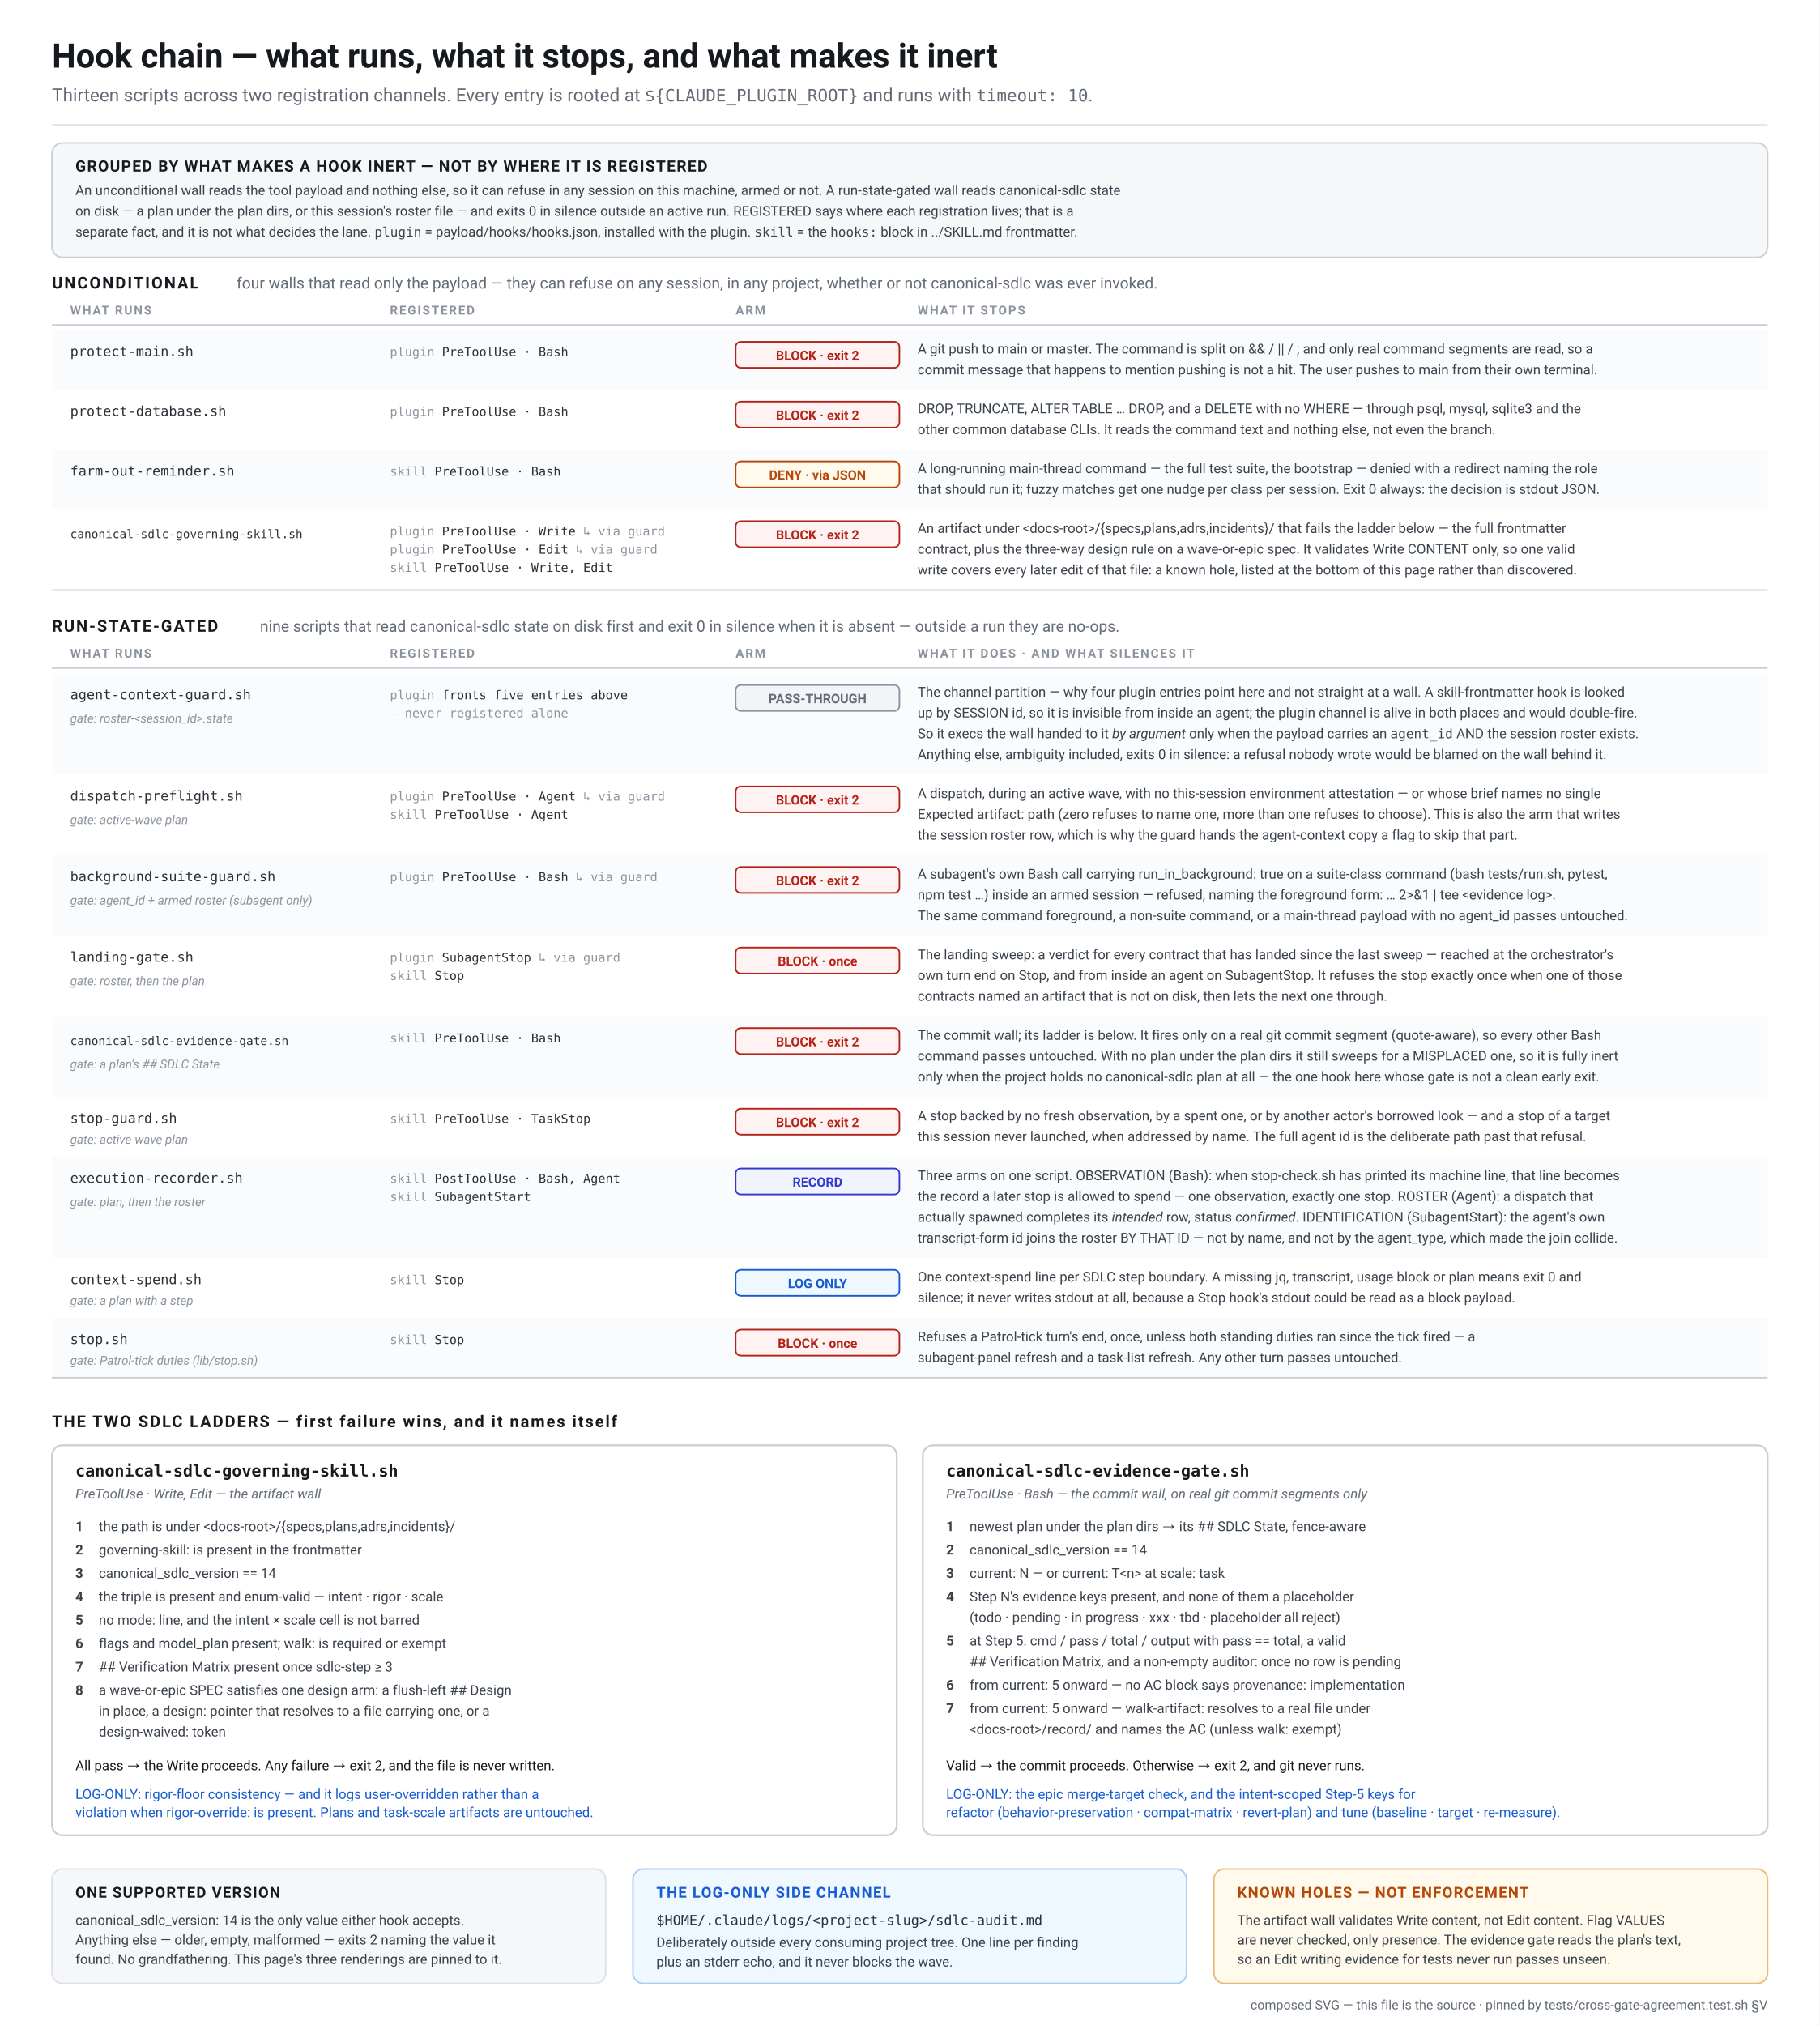
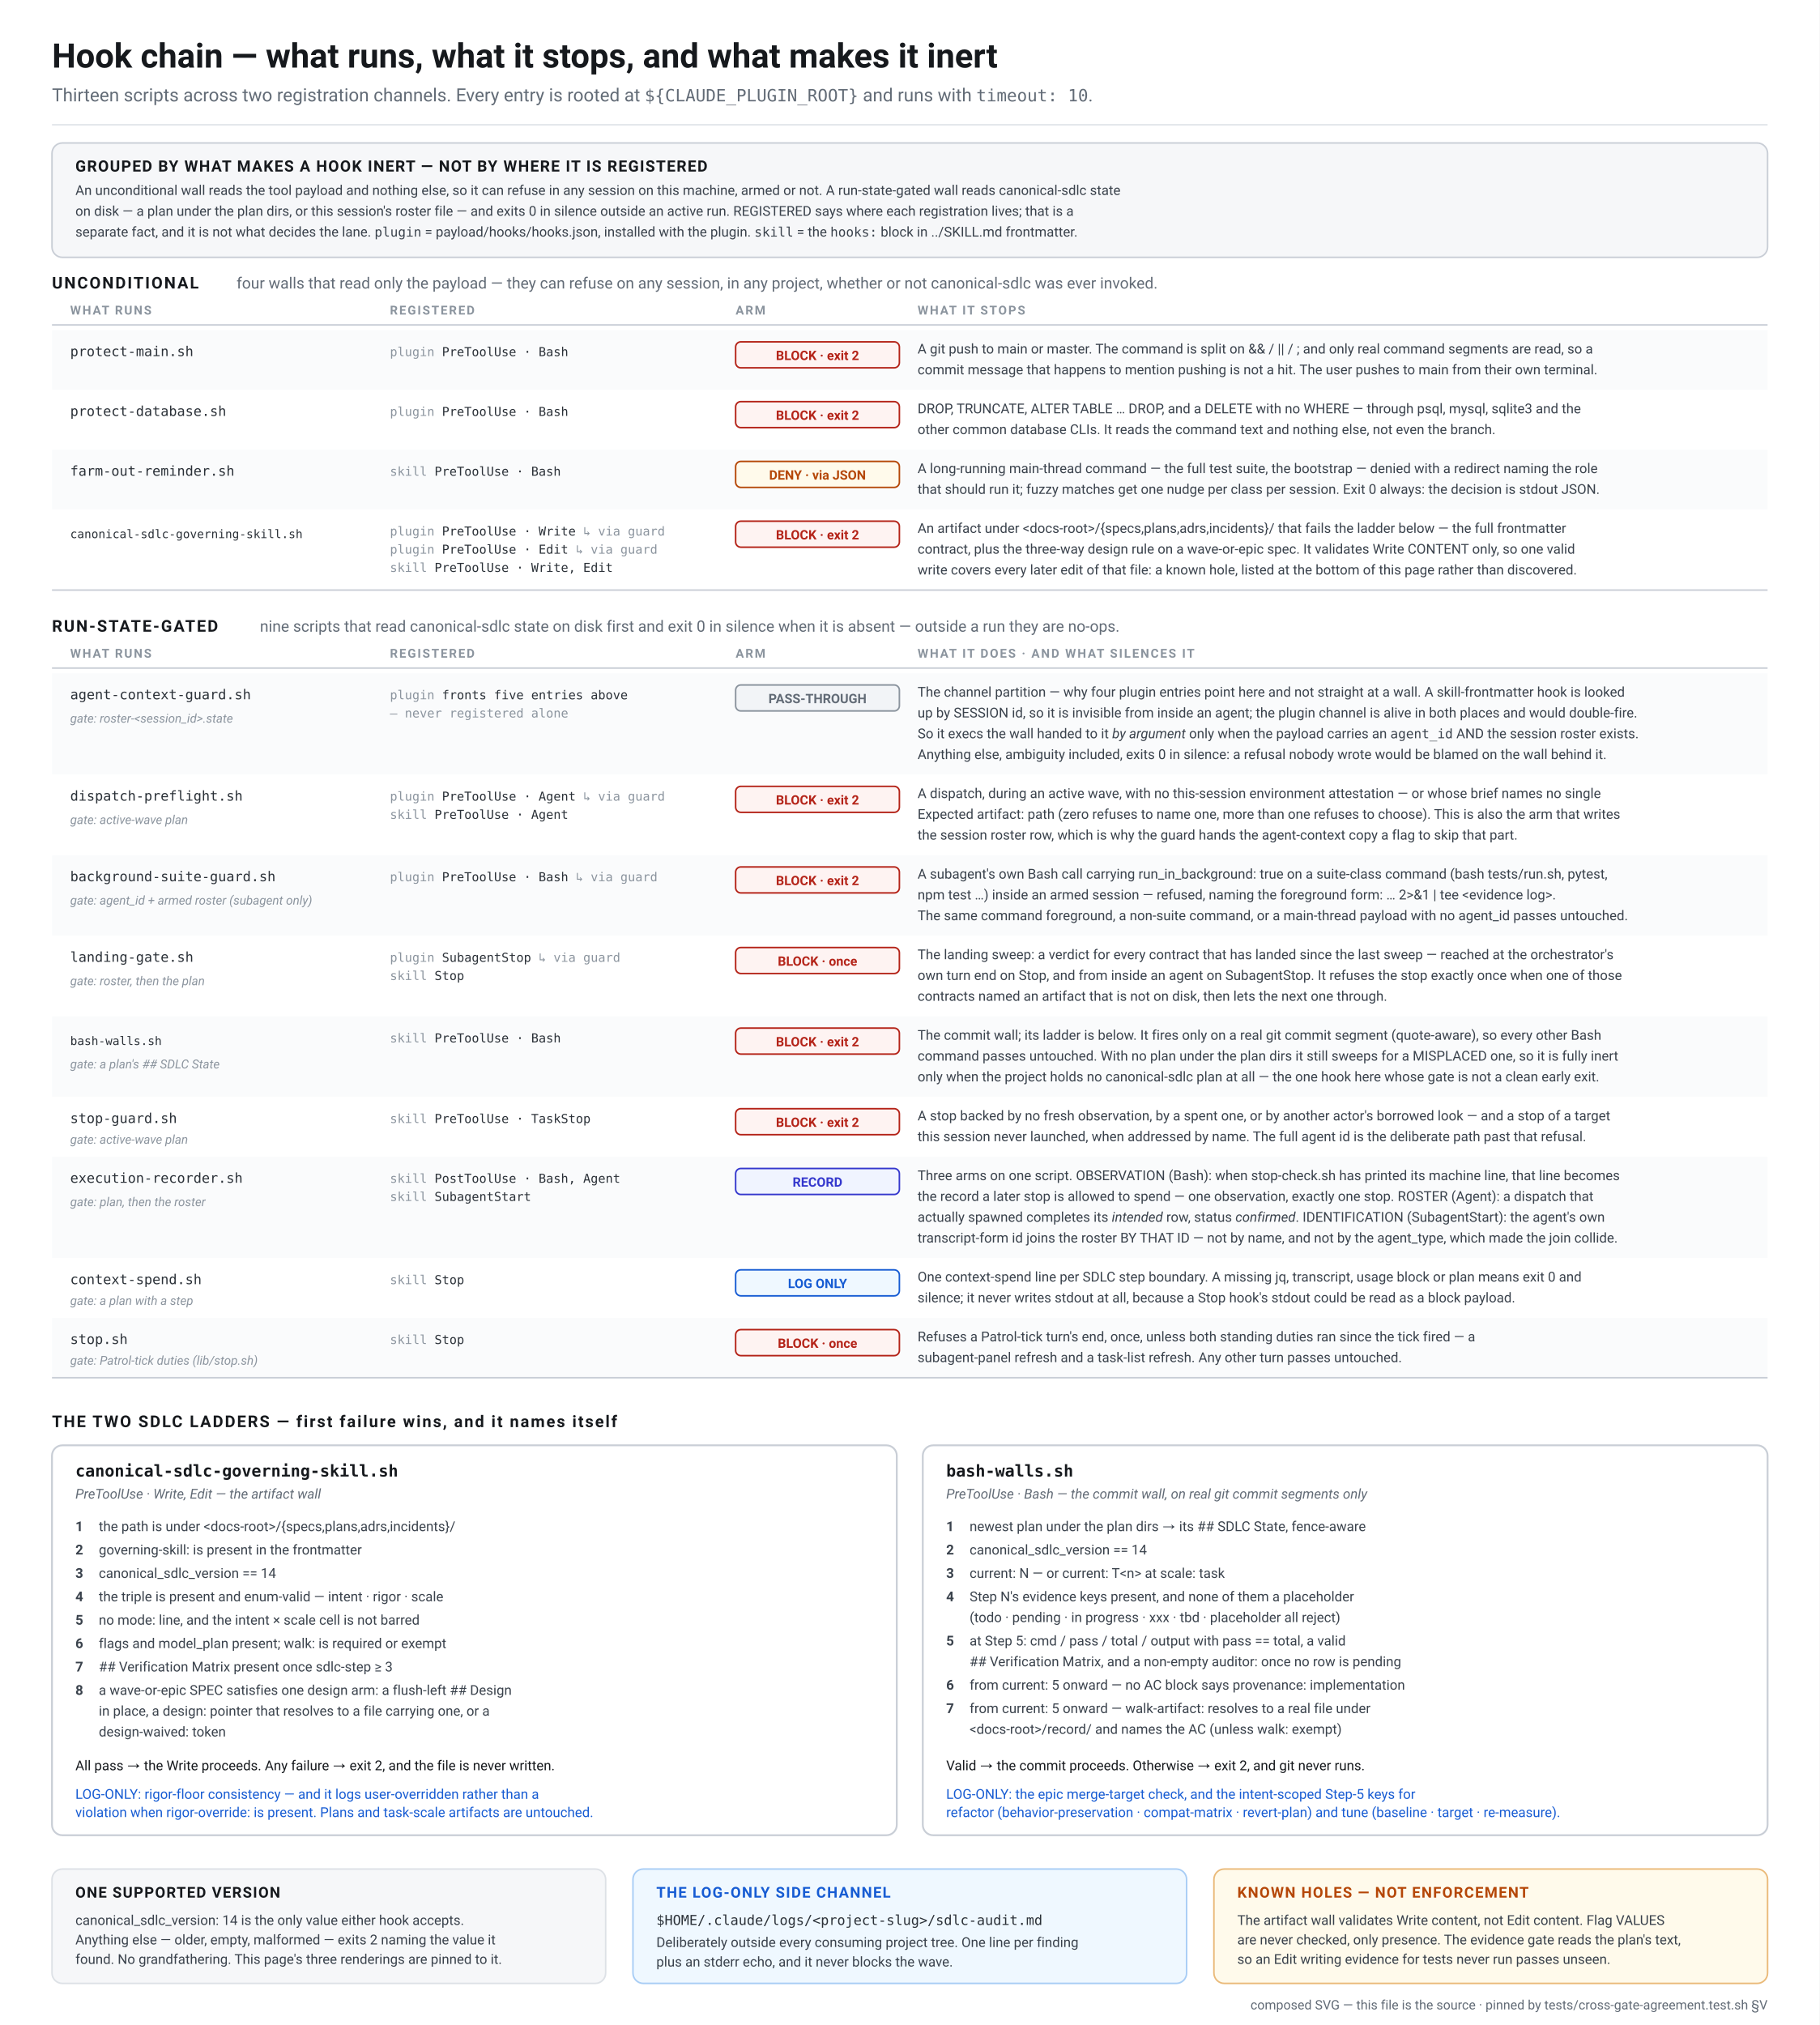
<svg xmlns="http://www.w3.org/2000/svg" width="1400" height="1558" viewBox="0 0 1400 1558" font-family="ui-sans-serif, -apple-system, BlinkMacSystemFont, 'Segoe UI', Roboto, Helvetica, Arial, sans-serif">
  <rect x="0" y="0" width="1400" height="1558" fill="#ffffff" />
  <text x="40" y="52" font-size="26" font-weight="700" fill="#16191d">Hook chain — what runs, what it stops, and what makes it inert</text>
  <text x="40" y="78" font-size="14" fill="#626b76">Thirteen scripts across two registration channels. Every entry is rooted at <tspan font-family="ui-monospace, SFMono-Regular, Menlo, Consolas, monospace" font-size="13">${CLAUDE_PLUGIN_ROOT}</tspan> and runs with <tspan font-family="ui-monospace, SFMono-Regular, Menlo, Consolas, monospace" font-size="13">timeout: 10</tspan>.</text>
  <line x1="40" y1="96" x2="1360" y2="96" stroke="#dde1e6" stroke-width="1" />
  <rect x="40" y="110" width="1320" height="88" rx="8" fill="#f6f7f9" stroke="#c9ced6" stroke-width="1.2" />
  <text x="58" y="132" font-size="12" font-weight="700" letter-spacing="0.8" fill="#16191d">GROUPED BY WHAT MAKES A HOOK INERT — NOT BY WHERE IT IS REGISTERED</text>
  <text x="58" y="150" font-size="10.5" fill="#3a424c">An unconditional wall reads the tool payload and nothing else, so it can refuse in any session on this machine, armed or not. A run-state-gated wall reads canonical-sdlc state</text>
  <text x="58" y="166" font-size="10.5" fill="#3a424c">on disk — a plan under the plan dirs, or this session's roster file — and exits 0 in silence outside an active run. REGISTERED says where each registration lives; that is a</text>
  <text x="58" y="182" font-size="10.5" fill="#3a424c">separate fact, and it is not what decides the lane. <tspan font-family="ui-monospace, SFMono-Regular, Menlo, Consolas, monospace" font-size="10">plugin</tspan> = payload/hooks/hooks.json, installed with the plugin. <tspan font-family="ui-monospace, SFMono-Regular, Menlo, Consolas, monospace" font-size="10">skill</tspan> = the <tspan font-family="ui-monospace, SFMono-Regular, Menlo, Consolas, monospace" font-size="10">hooks:</tspan> block in ../SKILL.md frontmatter.</text>
  <text x="40" y="222" font-size="12.5" font-weight="700" letter-spacing="1.2" fill="#16191d">UNCONDITIONAL</text>
  <text x="182" y="222" font-size="12" fill="#626b76">four walls that read only the payload — they can refuse on any session, in any project, whether or not canonical-sdlc was ever invoked.</text>
  <text x="54" y="242" font-size="9.5" font-weight="700" letter-spacing="1.1" fill="#8b949e">WHAT RUNS</text>
  <text x="300" y="242" font-size="9.5" font-weight="700" letter-spacing="1.1" fill="#8b949e">REGISTERED</text>
  <text x="566" y="242" font-size="9.5" font-weight="700" letter-spacing="1.1" fill="#8b949e">ARM</text>
  <text x="706" y="242" font-size="9.5" font-weight="700" letter-spacing="1.1" fill="#8b949e">WHAT IT STOPS</text>
  <line x1="40" y1="250" x2="1360" y2="250" stroke="#c9ced6" stroke-width="1.2" />
  <rect x="40" y="254" width="1320" height="46" fill="#fafbfc" />
  <text x="54" y="274" font-size="10.5" font-family="ui-monospace, SFMono-Regular, Menlo, Consolas, monospace" fill="#2b3138">protect-main.sh</text>
  <text class="hook-entry" data-event="PreToolUse" data-matcher="Bash" data-guard="" data-hook="protect-main.sh" x="300" y="274" font-size="9.5" font-family="ui-monospace, SFMono-Regular, Menlo, Consolas, monospace" fill="#2b3138">
    <tspan fill="#8b949e">plugin</tspan> PreToolUse · Bash</text>
  <rect x="566" y="263" width="126" height="20" rx="4" fill="#fef3f2" stroke="#b42318" stroke-width="1.2" />
  <text x="629" y="277" font-size="10" font-weight="600" fill="#b42318" text-anchor="middle">BLOCK · exit 2</text>
  <text x="706" y="272" font-size="10.5" fill="#3a424c">A git push to main or master. The command is split on &amp;&amp; / || / ; and only real command segments are read, so a</text>
  <text x="706" y="288" font-size="10.5" fill="#3a424c">commit message that happens to mention pushing is not a hit. The user pushes to main from their own terminal.</text>
  <rect x="40" y="300" width="1320" height="46" fill="#ffffff" />
  <text x="54" y="320" font-size="10.5" font-family="ui-monospace, SFMono-Regular, Menlo, Consolas, monospace" fill="#2b3138">protect-database.sh</text>
  <text class="hook-entry" data-event="PreToolUse" data-matcher="Bash" data-guard="" data-hook="protect-database.sh" x="300" y="320" font-size="9.5" font-family="ui-monospace, SFMono-Regular, Menlo, Consolas, monospace" fill="#2b3138">
    <tspan fill="#8b949e">plugin</tspan> PreToolUse · Bash</text>
  <rect x="566" y="309" width="126" height="20" rx="4" fill="#fef3f2" stroke="#b42318" stroke-width="1.2" />
  <text x="629" y="323" font-size="10" font-weight="600" fill="#b42318" text-anchor="middle">BLOCK · exit 2</text>
  <text x="706" y="318" font-size="10.5" fill="#3a424c">DROP, TRUNCATE, ALTER TABLE … DROP, and a DELETE with no WHERE — through psql, mysql, sqlite3 and the</text>
  <text x="706" y="334" font-size="10.5" fill="#3a424c">other common database CLIs. It reads the command text and nothing else, not even the branch.</text>
  <rect x="40" y="346" width="1320" height="46" fill="#fafbfc" />
  <text x="54" y="366" font-size="10.5" font-family="ui-monospace, SFMono-Regular, Menlo, Consolas, monospace" fill="#2b3138">farm-out-reminder.sh</text>
  <text class="armed-entry" data-hook="farm-out-reminder.sh" x="300" y="366" font-size="9.5" font-family="ui-monospace, SFMono-Regular, Menlo, Consolas, monospace" fill="#2b3138">
    <tspan fill="#8b949e">skill</tspan> PreToolUse · Bash</text>
  <rect x="566" y="355" width="126" height="20" rx="4" fill="#fffaeb" stroke="#b54708" stroke-width="1.2" />
  <text x="629" y="369" font-size="10" font-weight="600" fill="#b54708" text-anchor="middle">DENY · via JSON</text>
  <text x="706" y="364" font-size="10.5" fill="#3a424c">A long-running main-thread command — the full test suite, the bootstrap — denied with a redirect naming the role</text>
  <text x="706" y="380" font-size="10.5" fill="#3a424c">that should run it; fuzzy matches get one nudge per class per session. Exit 0 always: the decision is stdout JSON.</text>
  <rect x="40" y="392" width="1320" height="62" fill="#ffffff" />
  <text x="54" y="414" font-size="9" font-family="ui-monospace, SFMono-Regular, Menlo, Consolas, monospace" fill="#2b3138">canonical-sdlc-governing-skill.sh</text>
  <text class="hook-entry" data-event="PreToolUse" data-matcher="Write" data-guard="agent-context-guard.sh" data-hook="canonical-sdlc-governing-skill.sh" x="300" y="412" font-size="9.5" font-family="ui-monospace, SFMono-Regular, Menlo, Consolas, monospace" fill="#2b3138">
    <tspan fill="#8b949e">plugin</tspan> PreToolUse · Write <tspan fill="#8b949e">↳ via guard</tspan>
  </text>
  <text class="hook-entry" data-event="PreToolUse" data-matcher="Edit" data-guard="agent-context-guard.sh" data-hook="canonical-sdlc-governing-skill.sh" x="300" y="426" font-size="9.5" font-family="ui-monospace, SFMono-Regular, Menlo, Consolas, monospace" fill="#2b3138">
    <tspan fill="#8b949e">plugin</tspan> PreToolUse · Edit <tspan fill="#8b949e">↳ via guard</tspan>
  </text>
  <text class="armed-entry" data-hook="canonical-sdlc-governing-skill.sh" x="300" y="440" font-size="9.5" font-family="ui-monospace, SFMono-Regular, Menlo, Consolas, monospace" fill="#2b3138">
    <tspan fill="#8b949e">skill</tspan> PreToolUse · Write, Edit</text>
  <rect x="566" y="401" width="126" height="20" rx="4" fill="#fef3f2" stroke="#b42318" stroke-width="1.2" />
  <text x="629" y="415" font-size="10" font-weight="600" fill="#b42318" text-anchor="middle">BLOCK · exit 2</text>
  <text x="706" y="410" font-size="10.5" fill="#3a424c">An artifact under &lt;docs-root&gt;/{specs,plans,adrs,incidents}/ that fails the ladder below — the full frontmatter</text>
  <text x="706" y="426" font-size="10.5" fill="#3a424c">contract, plus the three-way design rule on a wave-or-epic spec. It validates Write CONTENT only, so one valid</text>
  <text x="706" y="442" font-size="10.5" fill="#3a424c">write covers every later edit of that file: a known hole, listed at the bottom of this page rather than discovered.</text>
  <line x1="40" y1="454" x2="1360" y2="454" stroke="#c9ced6" stroke-width="1.2" />
  <text x="40" y="486" font-size="12.5" font-weight="700" letter-spacing="1.2" fill="#16191d">RUN-STATE-GATED</text>
  <text x="200" y="486" font-size="12" fill="#626b76">nine scripts that read canonical-sdlc state on disk first and exit 0 in silence when it is absent — outside a run they are no-ops.</text>
  <text x="54" y="506" font-size="9.5" font-weight="700" letter-spacing="1.1" fill="#8b949e">WHAT RUNS</text>
  <text x="300" y="506" font-size="9.5" font-weight="700" letter-spacing="1.1" fill="#8b949e">REGISTERED</text>
  <text x="566" y="506" font-size="9.5" font-weight="700" letter-spacing="1.1" fill="#8b949e">ARM</text>
  <text x="706" y="506" font-size="9.5" font-weight="700" letter-spacing="1.1" fill="#8b949e">WHAT IT DOES · AND WHAT SILENCES IT</text>
  <line x1="40" y1="514" x2="1360" y2="514" stroke="#c9ced6" stroke-width="1.2" />
  <rect x="40" y="518" width="1320" height="78" fill="#fafbfc" />
  <text x="54" y="538" font-size="10.5" font-family="ui-monospace, SFMono-Regular, Menlo, Consolas, monospace" fill="#2b3138">agent-context-guard.sh</text>
  <text x="54" y="556" font-size="9.5" font-style="italic" fill="#8b949e">gate: roster-&lt;session_id&gt;.state</text>
  <text x="300" y="538" font-size="9.5" font-family="ui-monospace, SFMono-Regular, Menlo, Consolas, monospace" fill="#2b3138">
    <tspan fill="#8b949e">plugin</tspan> fronts five entries above</text>
  <text x="300" y="552" font-size="9.5" font-family="ui-monospace, SFMono-Regular, Menlo, Consolas, monospace" fill="#8b949e">— never registered alone</text>
  <rect x="566" y="527" width="126" height="20" rx="4" fill="#f2f4f7" stroke="#8b949e" stroke-width="1.2" />
  <text x="629" y="541" font-size="10" font-weight="600" fill="#626b76" text-anchor="middle">PASS-THROUGH</text>
  <text x="706" y="536" font-size="10.5" fill="#3a424c">The channel partition — why four plugin entries point here and not straight at a wall. A skill-frontmatter hook is looked</text>
  <text x="706" y="552" font-size="10.5" fill="#3a424c">up by SESSION id, so it is invisible from inside an agent; the plugin channel is alive in both places and would double-fire.</text>
  <text x="706" y="568" font-size="10.5" fill="#3a424c">So it execs the wall handed to it <tspan font-style="italic">by argument</tspan> only when the payload carries an <tspan font-family="ui-monospace, SFMono-Regular, Menlo, Consolas, monospace" font-size="10">agent_id</tspan> AND the session roster exists.</text>
  <text x="706" y="584" font-size="10.5" fill="#3a424c">Anything else, ambiguity included, exits 0 in silence: a refusal nobody wrote would be blamed on the wall behind it.</text>
  <rect x="40" y="596" width="1320" height="62" fill="#ffffff" />
  <text x="54" y="616" font-size="10.5" font-family="ui-monospace, SFMono-Regular, Menlo, Consolas, monospace" fill="#2b3138">dispatch-preflight.sh</text>
  <text x="54" y="634" font-size="9.5" font-style="italic" fill="#8b949e">gate: active-wave plan</text>
  <text class="hook-entry" data-event="PreToolUse" data-matcher="Agent" data-guard="agent-context-guard.sh" data-hook="dispatch-preflight.sh" x="300" y="616" font-size="9.5" font-family="ui-monospace, SFMono-Regular, Menlo, Consolas, monospace" fill="#2b3138">
    <tspan fill="#8b949e">plugin</tspan> PreToolUse · Agent <tspan fill="#8b949e">↳ via guard</tspan>
  </text>
  <text class="armed-entry" data-hook="dispatch-preflight.sh" x="300" y="630" font-size="9.5" font-family="ui-monospace, SFMono-Regular, Menlo, Consolas, monospace" fill="#2b3138">
    <tspan fill="#8b949e">skill</tspan> PreToolUse · Agent</text>
  <rect x="566" y="605" width="126" height="20" rx="4" fill="#fef3f2" stroke="#b42318" stroke-width="1.2" />
  <text x="629" y="619" font-size="10" font-weight="600" fill="#b42318" text-anchor="middle">BLOCK · exit 2</text>
  <text x="706" y="614" font-size="10.5" fill="#3a424c">A dispatch, during an active wave, with no this-session environment attestation — or whose brief names no single</text>
  <text x="706" y="630" font-size="10.5" fill="#3a424c">Expected artifact: path (zero refuses to name one, more than one refuses to choose). This is also the arm that writes</text>
  <text x="706" y="646" font-size="10.5" fill="#3a424c">the session roster row, which is why the guard hands the agent-context copy a flag to skip that part.</text>
  <rect x="40" y="658" width="1320" height="62" fill="#fafbfc" />
  <text x="54" y="678" font-size="10.5" font-family="ui-monospace, SFMono-Regular, Menlo, Consolas, monospace" fill="#2b3138">background-suite-guard.sh</text>
  <text x="54" y="696" font-size="9.5" font-style="italic" fill="#8b949e">gate: agent_id + armed roster (subagent only)</text>
  <text class="hook-entry" data-event="PreToolUse" data-matcher="Bash" data-guard="agent-context-guard.sh" data-hook="background-suite-guard.sh" x="300" y="678" font-size="9.5" font-family="ui-monospace, SFMono-Regular, Menlo, Consolas, monospace" fill="#2b3138">
    <tspan fill="#8b949e">plugin</tspan> PreToolUse · Bash <tspan fill="#8b949e">↳ via guard</tspan>
  </text>
  <rect x="566" y="667" width="126" height="20" rx="4" fill="#fef3f2" stroke="#b42318" stroke-width="1.2" />
  <text x="629" y="681" font-size="10" font-weight="600" fill="#b42318" text-anchor="middle">BLOCK · exit 2</text>
  <text x="706" y="676" font-size="10.5" fill="#3a424c">A subagent's own Bash call carrying run_in_background: true on a suite-class command (bash tests/run.sh, pytest,</text>
  <text x="706" y="692" font-size="10.5" fill="#3a424c">npm test …) inside an armed session — refused, naming the foreground form: … 2&gt;&amp;1 | tee &lt;evidence log&gt;.</text>
  <text x="706" y="708" font-size="10.5" fill="#3a424c">The same command foreground, a non-suite command, or a main-thread payload with no agent_id passes untouched.</text>
  <rect x="40" y="720" width="1320" height="62" fill="#ffffff" />
  <text x="54" y="740" font-size="10.5" font-family="ui-monospace, SFMono-Regular, Menlo, Consolas, monospace" fill="#2b3138">landing-gate.sh</text>
  <text x="54" y="758" font-size="9.5" font-style="italic" fill="#8b949e">gate: roster, then the plan</text>
  <text class="hook-entry" data-event="SubagentStop" data-matcher="" data-guard="agent-context-guard.sh" data-hook="landing-gate.sh" x="300" y="740" font-size="9.5" font-family="ui-monospace, SFMono-Regular, Menlo, Consolas, monospace" fill="#2b3138">
    <tspan fill="#8b949e">plugin</tspan> SubagentStop <tspan fill="#8b949e">↳ via guard</tspan>
  </text>
  <text class="armed-entry" data-hook="landing-gate.sh" x="300" y="754" font-size="9.5" font-family="ui-monospace, SFMono-Regular, Menlo, Consolas, monospace" fill="#2b3138">
    <tspan fill="#8b949e">skill</tspan> Stop</text>
  <rect x="566" y="729" width="126" height="20" rx="4" fill="#fef3f2" stroke="#b42318" stroke-width="1.2" />
  <text x="629" y="743" font-size="10" font-weight="600" fill="#b42318" text-anchor="middle">BLOCK · once</text>
  <text x="706" y="738" font-size="10.5" fill="#3a424c">The landing sweep: a verdict for every contract that has landed since the last sweep — reached at the orchestrator's</text>
  <text x="706" y="754" font-size="10.5" fill="#3a424c">own turn end on Stop, and from inside an agent on SubagentStop. It refuses the stop exactly once when one of those</text>
  <text x="706" y="770" font-size="10.5" fill="#3a424c">contracts named an artifact that is not on disk, then lets the next one through.</text>
  <rect x="40" y="782" width="1320" height="62" fill="#fafbfc" />
-   <text x="54" y="804" font-size="9" font-family="ui-monospace, SFMono-Regular, Menlo, Consolas, monospace" fill="#2b3138">canonical-sdlc-evidence-gate.sh</text>
+   <text x="54" y="804" font-size="9" font-family="ui-monospace, SFMono-Regular, Menlo, Consolas, monospace" fill="#2b3138">bash-walls.sh</text>
  <text x="54" y="822" font-size="9.5" font-style="italic" fill="#8b949e">gate: a plan's ## SDLC State</text>
-   <text class="armed-entry" data-hook="canonical-sdlc-evidence-gate.sh" x="300" y="802" font-size="9.5" font-family="ui-monospace, SFMono-Regular, Menlo, Consolas, monospace" fill="#2b3138">
+   <text class="armed-entry" data-hook="bash-walls.sh" x="300" y="802" font-size="9.5" font-family="ui-monospace, SFMono-Regular, Menlo, Consolas, monospace" fill="#2b3138">
    <tspan fill="#8b949e">skill</tspan> PreToolUse · Bash</text>
  <rect x="566" y="791" width="126" height="20" rx="4" fill="#fef3f2" stroke="#b42318" stroke-width="1.2" />
  <text x="629" y="805" font-size="10" font-weight="600" fill="#b42318" text-anchor="middle">BLOCK · exit 2</text>
  <text x="706" y="800" font-size="10.5" fill="#3a424c">The commit wall; its ladder is below. It fires only on a real git commit segment (quote-aware), so every other Bash</text>
  <text x="706" y="816" font-size="10.5" fill="#3a424c">command passes untouched. With no plan under the plan dirs it still sweeps for a MISPLACED one, so it is fully inert</text>
  <text x="706" y="832" font-size="10.5" fill="#3a424c">only when the project holds no canonical-sdlc plan at all — the one hook here whose gate is not a clean early exit.</text>
  <rect x="40" y="844" width="1320" height="46" fill="#ffffff" />
  <text x="54" y="864" font-size="10.5" font-family="ui-monospace, SFMono-Regular, Menlo, Consolas, monospace" fill="#2b3138">stop-guard.sh</text>
  <text x="54" y="880" font-size="9.5" font-style="italic" fill="#8b949e">gate: active-wave plan</text>
  <text class="armed-entry" data-hook="stop-guard.sh" x="300" y="864" font-size="9.5" font-family="ui-monospace, SFMono-Regular, Menlo, Consolas, monospace" fill="#2b3138">
    <tspan fill="#8b949e">skill</tspan> PreToolUse · TaskStop</text>
  <rect x="566" y="853" width="126" height="20" rx="4" fill="#fef3f2" stroke="#b42318" stroke-width="1.2" />
  <text x="629" y="867" font-size="10" font-weight="600" fill="#b42318" text-anchor="middle">BLOCK · exit 2</text>
  <text x="706" y="862" font-size="10.5" fill="#3a424c">A stop backed by no fresh observation, by a spent one, or by another actor's borrowed look — and a stop of a target</text>
  <text x="706" y="878" font-size="10.5" fill="#3a424c">this session never launched, when addressed by name. The full agent id is the deliberate path past that refusal.</text>
  <rect x="40" y="890" width="1320" height="78" fill="#fafbfc" />
  <text x="54" y="910" font-size="10.5" font-family="ui-monospace, SFMono-Regular, Menlo, Consolas, monospace" fill="#2b3138">execution-recorder.sh</text>
  <text x="54" y="928" font-size="9.5" font-style="italic" fill="#8b949e">gate: plan, then the roster</text>
  <text class="armed-entry" data-hook="execution-recorder.sh" x="300" y="910" font-size="9.5" font-family="ui-monospace, SFMono-Regular, Menlo, Consolas, monospace" fill="#2b3138">
    <tspan fill="#8b949e">skill</tspan> PostToolUse · Bash, Agent</text>
  <text x="300" y="924" font-size="9.5" font-family="ui-monospace, SFMono-Regular, Menlo, Consolas, monospace" fill="#2b3138">
    <tspan fill="#8b949e">skill</tspan> SubagentStart</text>
  <rect x="566" y="899" width="126" height="20" rx="4" fill="#f0f4ff" stroke="#3538cd" stroke-width="1.2" />
  <text x="629" y="913" font-size="10" font-weight="600" fill="#3538cd" text-anchor="middle">RECORD</text>
  <text x="706" y="908" font-size="10.5" fill="#3a424c">Three arms on one script. OBSERVATION (Bash): when stop-check.sh has printed its machine line, that line becomes</text>
  <text x="706" y="924" font-size="10.5" fill="#3a424c">the record a later stop is allowed to spend — one observation, exactly one stop. ROSTER (Agent): a dispatch that</text>
  <text x="706" y="940" font-size="10.5" fill="#3a424c">actually spawned completes its <tspan font-style="italic">intended</tspan> row, status <tspan font-style="italic">confirmed</tspan>. IDENTIFICATION (SubagentStart): the agent's own</text>
  <text x="706" y="956" font-size="10.5" fill="#3a424c">transcript-form id joins the roster BY THAT ID — not by name, and not by the agent_type, which made the join collide.</text>
  <rect x="40" y="968" width="1320" height="46" fill="#ffffff" />
  <text x="54" y="988" font-size="10.5" font-family="ui-monospace, SFMono-Regular, Menlo, Consolas, monospace" fill="#2b3138">context-spend.sh</text>
  <text x="54" y="1004" font-size="9.5" font-style="italic" fill="#8b949e">gate: a plan with a step</text>
  <text class="armed-entry" data-hook="context-spend.sh" x="300" y="988" font-size="9.5" font-family="ui-monospace, SFMono-Regular, Menlo, Consolas, monospace" fill="#2b3138">
    <tspan fill="#8b949e">skill</tspan> Stop</text>
  <rect x="566" y="977" width="126" height="20" rx="4" fill="#eff8ff" stroke="#175cd3" stroke-width="1.2" />
  <text x="629" y="991" font-size="10" font-weight="600" fill="#175cd3" text-anchor="middle">LOG ONLY</text>
  <text x="706" y="986" font-size="10.5" fill="#3a424c">One context-spend line per SDLC step boundary. A missing jq, transcript, usage block or plan means exit 0 and</text>
  <text x="706" y="1002" font-size="10.5" fill="#3a424c">silence; it never writes stdout at all, because a Stop hook's stdout could be read as a block payload.</text>
  <rect x="40" y="1014" width="1320" height="46" fill="#fafbfc" />
  <text x="54" y="1034" font-size="10.5" font-family="ui-monospace, SFMono-Regular, Menlo, Consolas, monospace" fill="#2b3138">stop.sh</text>
  <text x="54" y="1050" font-size="9.5" font-style="italic" fill="#8b949e">gate: Patrol-tick duties (lib/stop.sh)</text>
  <text class="armed-entry" data-hook="stop.sh" x="300" y="1034" font-size="9.5" font-family="ui-monospace, SFMono-Regular, Menlo, Consolas, monospace" fill="#2b3138">
    <tspan fill="#8b949e">skill</tspan> Stop</text>
  <rect x="566" y="1023" width="126" height="20" rx="4" fill="#fef3f2" stroke="#b42318" stroke-width="1.2" />
  <text x="629" y="1037" font-size="10" font-weight="600" fill="#b42318" text-anchor="middle">BLOCK · once</text>
  <text x="706" y="1032" font-size="10.5" fill="#3a424c">Refuses a Patrol-tick turn's end, once, unless both standing duties ran since the tick fired — a</text>
  <text x="706" y="1048" font-size="10.5" fill="#3a424c">subagent-panel refresh and a task-list refresh. Any other turn passes untouched.</text>
  <line x1="40" y1="1060" x2="1360" y2="1060" stroke="#c9ced6" stroke-width="1.2" />
  <text x="40" y="1098" font-size="12.5" font-weight="700" letter-spacing="1.2" fill="#16191d">THE TWO SDLC LADDERS — first failure wins, and it names itself</text>
  <rect x="40" y="1112" width="650" height="300" rx="8" fill="#ffffff" stroke="#c9ced6" stroke-width="1.4" />
  <text x="58" y="1136" font-size="12.5" font-weight="700" font-family="ui-monospace, SFMono-Regular, Menlo, Consolas, monospace" fill="#16191d">canonical-sdlc-governing-skill.sh</text>
  <text x="58" y="1153" font-size="10.5" font-style="italic" fill="#626b76">PreToolUse · Write, Edit — the artifact wall</text>
  <text x="58" y="1178" font-size="10.5" font-weight="700" fill="#3a424c">1</text>
  <text x="76" y="1178" font-size="10.5" fill="#3a424c">the path is under &lt;docs-root&gt;/{specs,plans,adrs,incidents}/</text>
  <text x="58" y="1196" font-size="10.5" font-weight="700" fill="#3a424c">2</text>
  <text x="76" y="1196" font-size="10.5" fill="#3a424c">governing-skill: is present in the frontmatter</text>
  <text x="58" y="1214" font-size="10.5" font-weight="700" fill="#3a424c">3</text>
  <text class="version-pin" data-pin="hook-chain-governing-ladder" x="76" y="1214" font-size="10.5" fill="#3a424c">canonical_sdlc_version == 14</text>
  <text x="58" y="1232" font-size="10.5" font-weight="700" fill="#3a424c">4</text>
  <text x="76" y="1232" font-size="10.5" fill="#3a424c">the triple is present and enum-valid — intent · rigor · scale</text>
  <text x="58" y="1250" font-size="10.5" font-weight="700" fill="#3a424c">5</text>
  <text x="76" y="1250" font-size="10.5" fill="#3a424c">no mode: line, and the intent × scale cell is not barred</text>
  <text x="58" y="1268" font-size="10.5" font-weight="700" fill="#3a424c">6</text>
  <text x="76" y="1268" font-size="10.5" fill="#3a424c">flags and model_plan present; walk: is required or exempt</text>
  <text x="58" y="1286" font-size="10.5" font-weight="700" fill="#3a424c">7</text>
  <text x="76" y="1286" font-size="10.5" fill="#3a424c">## Verification Matrix present once sdlc-step ≥ 3</text>
  <text x="58" y="1304" font-size="10.5" font-weight="700" fill="#3a424c">8</text>
  <text x="76" y="1304" font-size="10.5" fill="#3a424c">a wave-or-epic SPEC satisfies one design arm: a flush-left ## Design</text>
  <text x="76" y="1320" font-size="10.5" fill="#3a424c">in place, a design: pointer that resolves to a file carrying one, or a</text>
  <text x="76" y="1336" font-size="10.5" fill="#3a424c">design-waived: token</text>
  <text x="58" y="1362" font-size="10.5" fill="#16191d">All pass → the Write proceeds. Any failure → exit 2, and the file is never written.</text>
  <text x="58" y="1384" font-size="10.5" fill="#175cd3">LOG-ONLY: rigor-floor consistency — and it logs user-overridden rather than a</text>
  <text x="58" y="1398" font-size="10.5" fill="#175cd3">violation when rigor-override: is present. Plans and task-scale artifacts are untouched.</text>
  <rect x="710" y="1112" width="650" height="300" rx="8" fill="#ffffff" stroke="#c9ced6" stroke-width="1.4" />
-   <text x="728" y="1136" font-size="12.5" font-weight="700" font-family="ui-monospace, SFMono-Regular, Menlo, Consolas, monospace" fill="#16191d">canonical-sdlc-evidence-gate.sh</text>
+   <text x="728" y="1136" font-size="12.5" font-weight="700" font-family="ui-monospace, SFMono-Regular, Menlo, Consolas, monospace" fill="#16191d">bash-walls.sh</text>
  <text x="728" y="1153" font-size="10.5" font-style="italic" fill="#626b76">PreToolUse · Bash — the commit wall, on real git commit segments only</text>
  <text x="728" y="1178" font-size="10.5" font-weight="700" fill="#3a424c">1</text>
  <text x="746" y="1178" font-size="10.5" fill="#3a424c">newest plan under the plan dirs → its ## SDLC State, fence-aware</text>
  <text x="728" y="1196" font-size="10.5" font-weight="700" fill="#3a424c">2</text>
  <text class="version-pin" data-pin="hook-chain-evidence-ladder" x="746" y="1196" font-size="10.5" fill="#3a424c">canonical_sdlc_version == 14</text>
  <text x="728" y="1214" font-size="10.5" font-weight="700" fill="#3a424c">3</text>
  <text x="746" y="1214" font-size="10.5" fill="#3a424c">current: N — or current: T&lt;n&gt; at scale: task</text>
  <text x="728" y="1232" font-size="10.5" font-weight="700" fill="#3a424c">4</text>
  <text x="746" y="1232" font-size="10.5" fill="#3a424c">Step N's evidence keys present, and none of them a placeholder</text>
  <text x="746" y="1248" font-size="10.5" fill="#3a424c">(todo · pending · in progress · xxx · tbd · placeholder all reject)</text>
  <text x="728" y="1266" font-size="10.5" font-weight="700" fill="#3a424c">5</text>
  <text x="746" y="1266" font-size="10.5" fill="#3a424c">at Step 5: cmd / pass / total / output with pass == total, a valid</text>
  <text x="746" y="1282" font-size="10.5" fill="#3a424c">## Verification Matrix, and a non-empty auditor: once no row is pending</text>
  <text x="728" y="1300" font-size="10.5" font-weight="700" fill="#3a424c">6</text>
  <text x="746" y="1300" font-size="10.5" fill="#3a424c">from current: 5 onward — no AC block says provenance: implementation</text>
  <text x="728" y="1318" font-size="10.5" font-weight="700" fill="#3a424c">7</text>
  <text x="746" y="1318" font-size="10.5" fill="#3a424c">from current: 5 onward — walk-artifact: resolves to a real file under</text>
  <text x="746" y="1334" font-size="10.5" fill="#3a424c">&lt;docs-root&gt;/record/ and names the AC (unless walk: exempt)</text>
  <text x="728" y="1362" font-size="10.5" fill="#16191d">Valid → the commit proceeds. Otherwise → exit 2, and git never runs.</text>
  <text x="728" y="1384" font-size="10.5" fill="#175cd3">LOG-ONLY: the epic merge-target check, and the intent-scoped Step-5 keys for</text>
  <text x="728" y="1398" font-size="10.5" fill="#175cd3">refactor (behavior-preservation · compat-matrix · revert-plan) and tune (baseline · target · re-measure).</text>
  <rect x="40" y="1438" width="426" height="88" rx="8" fill="#f6f7f9" stroke="#dde1e6" stroke-width="1.2" />
  <text x="58" y="1460" font-size="11.5" font-weight="700" letter-spacing="0.8" fill="#16191d">ONE SUPPORTED VERSION</text>
  <text class="version-pin" data-pin="hook-chain-version-callout" x="58" y="1481" font-size="10.5" fill="#3a424c">canonical_sdlc_version: 14 is the only value either hook accepts.</text>
  <text x="58" y="1496" font-size="10.5" fill="#3a424c">Anything else — older, empty, malformed — exits 2 naming the value it</text>
  <text x="58" y="1511" font-size="10.5" fill="#3a424c">found. No grandfathering. This page's three renderings are pinned to it.</text>
  <rect x="487" y="1438" width="426" height="88" rx="8" fill="#eff8ff" stroke="#a8cdf5" stroke-width="1.2" />
  <text x="505" y="1460" font-size="11.5" font-weight="700" letter-spacing="0.8" fill="#175cd3">THE LOG-ONLY SIDE CHANNEL</text>
  <text x="505" y="1481" font-size="10.5" font-family="ui-monospace, SFMono-Regular, Menlo, Consolas, monospace" fill="#2b3138">$HOME/.claude/logs/&lt;project-slug&gt;/sdlc-audit.md</text>
  <text x="505" y="1498" font-size="10.5" fill="#3a424c">Deliberately outside every consuming project tree. One line per finding</text>
  <text x="505" y="1513" font-size="10.5" fill="#3a424c">plus an stderr echo, and it never blocks the wave.</text>
  <rect x="934" y="1438" width="426" height="88" rx="8" fill="#fffaeb" stroke="#eaba7a" stroke-width="1.2" />
  <text x="952" y="1460" font-size="11.5" font-weight="700" letter-spacing="0.8" fill="#b54708">KNOWN HOLES — NOT ENFORCEMENT</text>
  <text x="952" y="1481" font-size="10.5" fill="#3a424c">The artifact wall validates Write content, not Edit content. Flag VALUES</text>
  <text x="952" y="1496" font-size="10.5" fill="#3a424c">are never checked, only presence. The evidence gate reads the plan's text,</text>
  <text x="952" y="1511" font-size="10.5" fill="#3a424c">so an Edit writing evidence for tests never run passes unseen.</text>
  <text x="1360" y="1546" font-size="10" text-anchor="end" fill="#626b76">composed SVG — this file is the source · pinned by tests/cross-gate-agreement.test.sh §V</text>
</svg>
